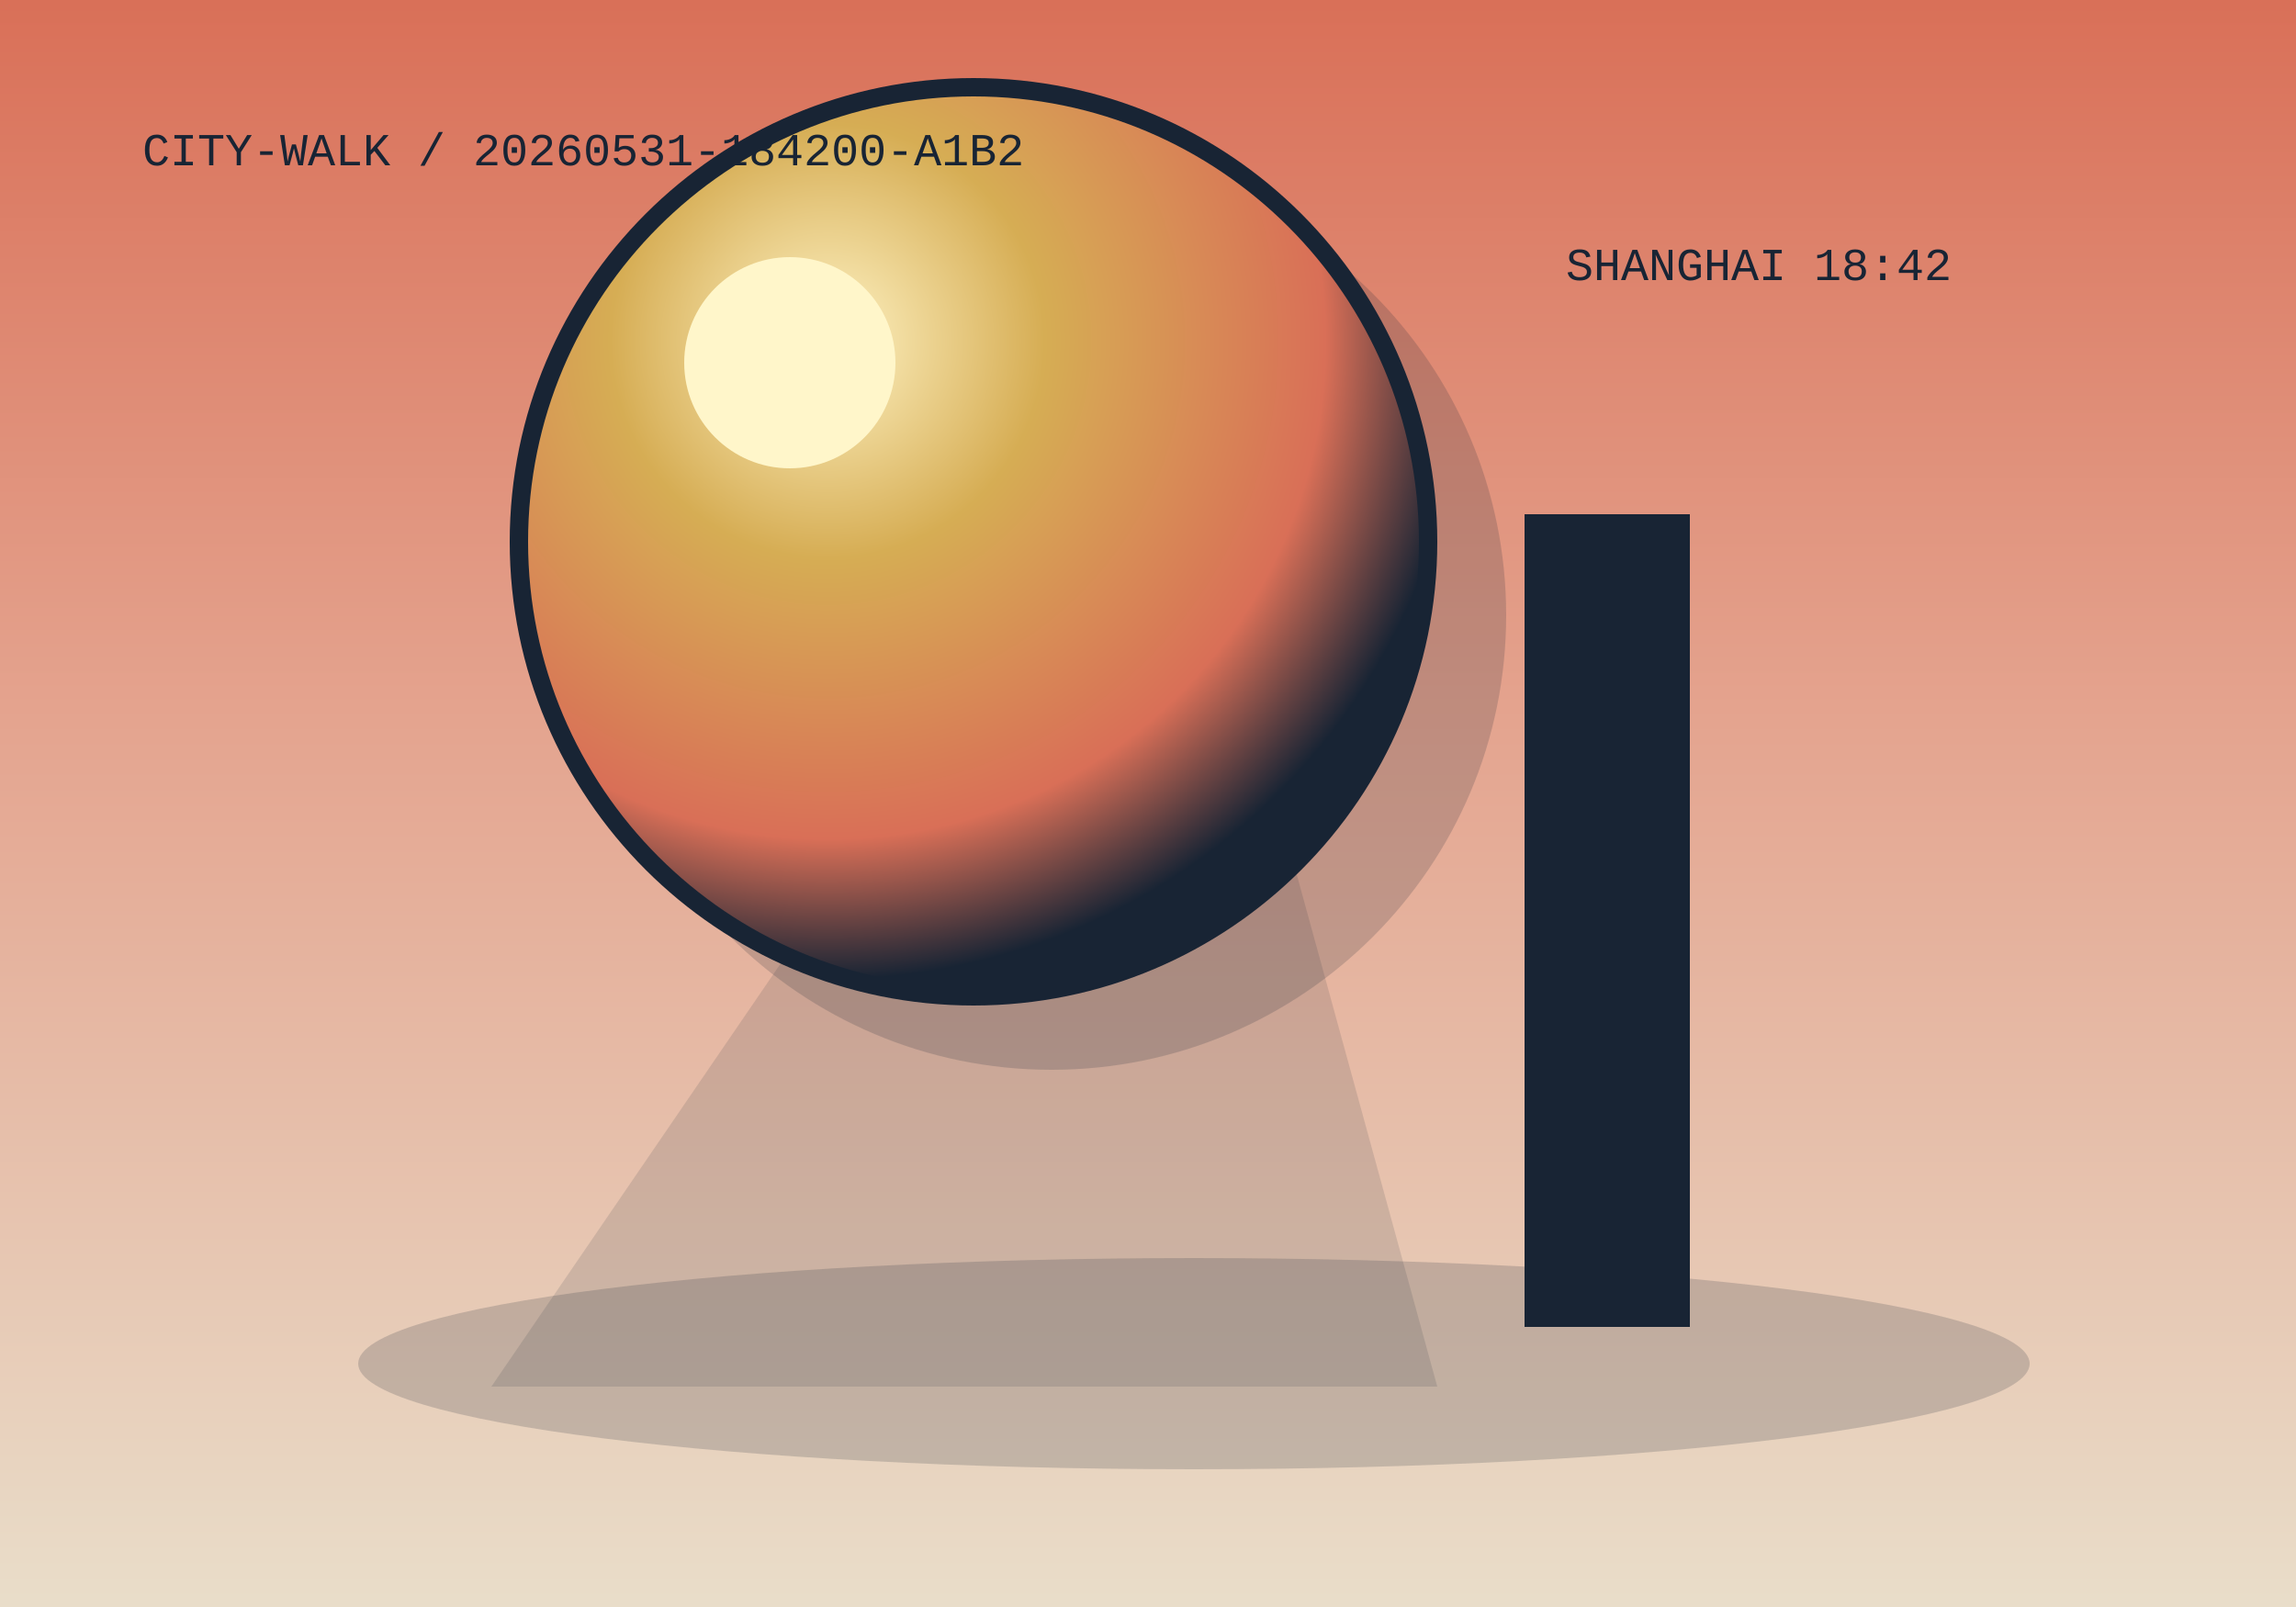
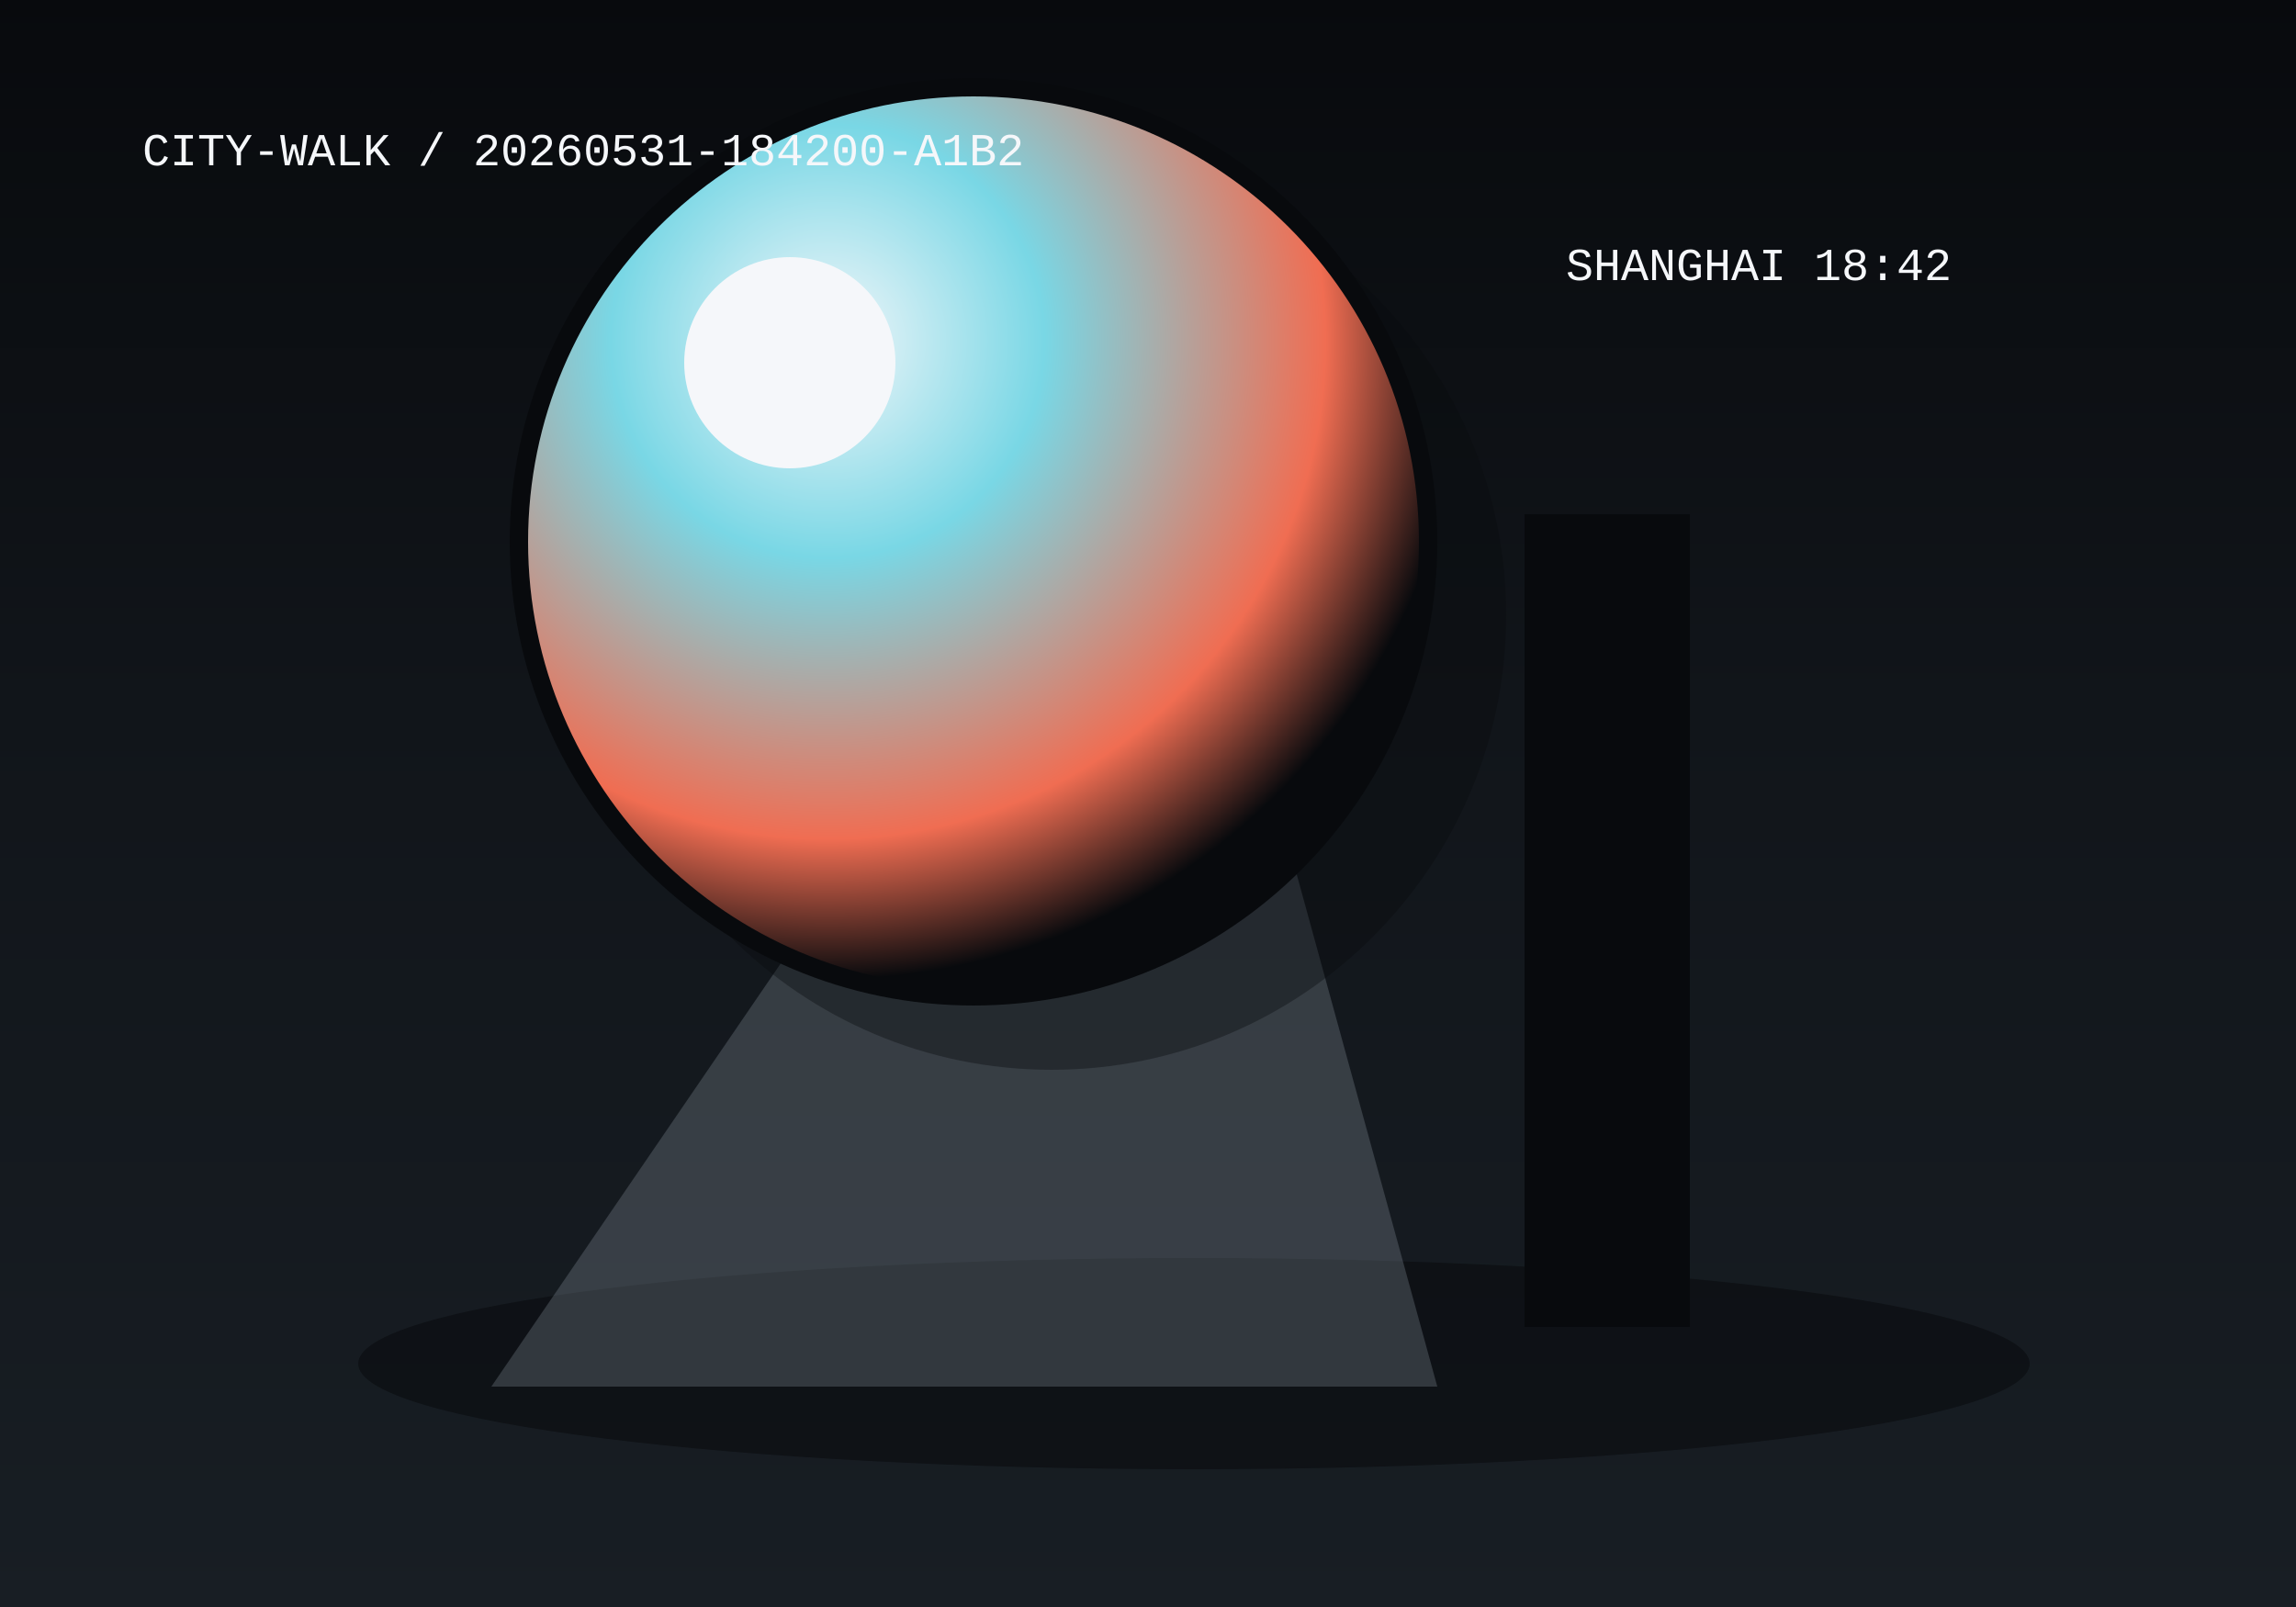
<svg xmlns="http://www.w3.org/2000/svg" viewBox="0 0 1000 700" role="img" aria-labelledby="title desc">
  <defs>
    <linearGradient id="bg" x1="0" x2="0" y1="0" y2="1">
-       <stop offset="0" stop-color="#d96f57" />
-       <stop offset=".44" stop-color="#e4a38e" />
-       <stop offset="1" stop-color="#e9deca" />
+       <stop offset="0" stop-color="#080A0D" />
+       <stop offset=".44" stop-color="#11151A" />
+       <stop offset="1" stop-color="#181E24" />
    </linearGradient>
    <radialGradient id="orb" cx="34%" cy="28%" r="70%">
-       <stop offset="0" stop-color="#fff4c6" />
-       <stop offset=".34" stop-color="#d6ad54" />
-       <stop offset=".78" stop-color="#d96f57" />
-       <stop offset="1" stop-color="#182434" />
+       <stop offset="0" stop-color="#F5F7FA" />
+       <stop offset=".34" stop-color="#79D7E5" />
+       <stop offset=".78" stop-color="#F06D52" />
+       <stop offset="1" stop-color="#080A0D" />
    </radialGradient>
  </defs>
  <rect width="1000" height="700" fill="url(#bg)" />
-   <ellipse cx="520" cy="594" rx="364" ry="46" fill="#182434" opacity=".18" />
-   <path d="M214 604 508 174 626 604Z" fill="#182434" opacity=".13" />
-   <circle cx="458" cy="268" r="198" fill="#182434" opacity=".18" />
-   <circle cx="424" cy="236" r="198" fill="url(#orb)" stroke="#182434" stroke-width="8" />
-   <circle cx="344" cy="158" r="46" fill="#fff6ca" />
-   <rect x="664" y="224" width="72" height="354" fill="#182434" />
-   <g fill="#182434" font-family="Courier New, monospace" font-size="20">
+   <ellipse cx="520" cy="594" rx="364" ry="46" fill="#080A0D" opacity=".58" />
+   <path d="M214 604 508 174 626 604Z" fill="#9BA6B2" opacity=".26" />
+   <circle cx="458" cy="268" r="198" fill="#080A0D" opacity=".38" />
+   <circle cx="424" cy="236" r="198" fill="url(#orb)" stroke="#080A0D" stroke-width="8" />
+   <circle cx="344" cy="158" r="46" fill="#F5F7FA" />
+   <rect x="664" y="224" width="72" height="354" fill="#080A0D" />
+   <g fill="#F5F7FA" font-family="Courier New, monospace" font-size="20">
    <text x="62" y="72">CITY-WALK / 20260531-184200-A1B2</text>
    <text x="682" y="122">SHANGHAI 18:42</text>
  </g>
</svg>
